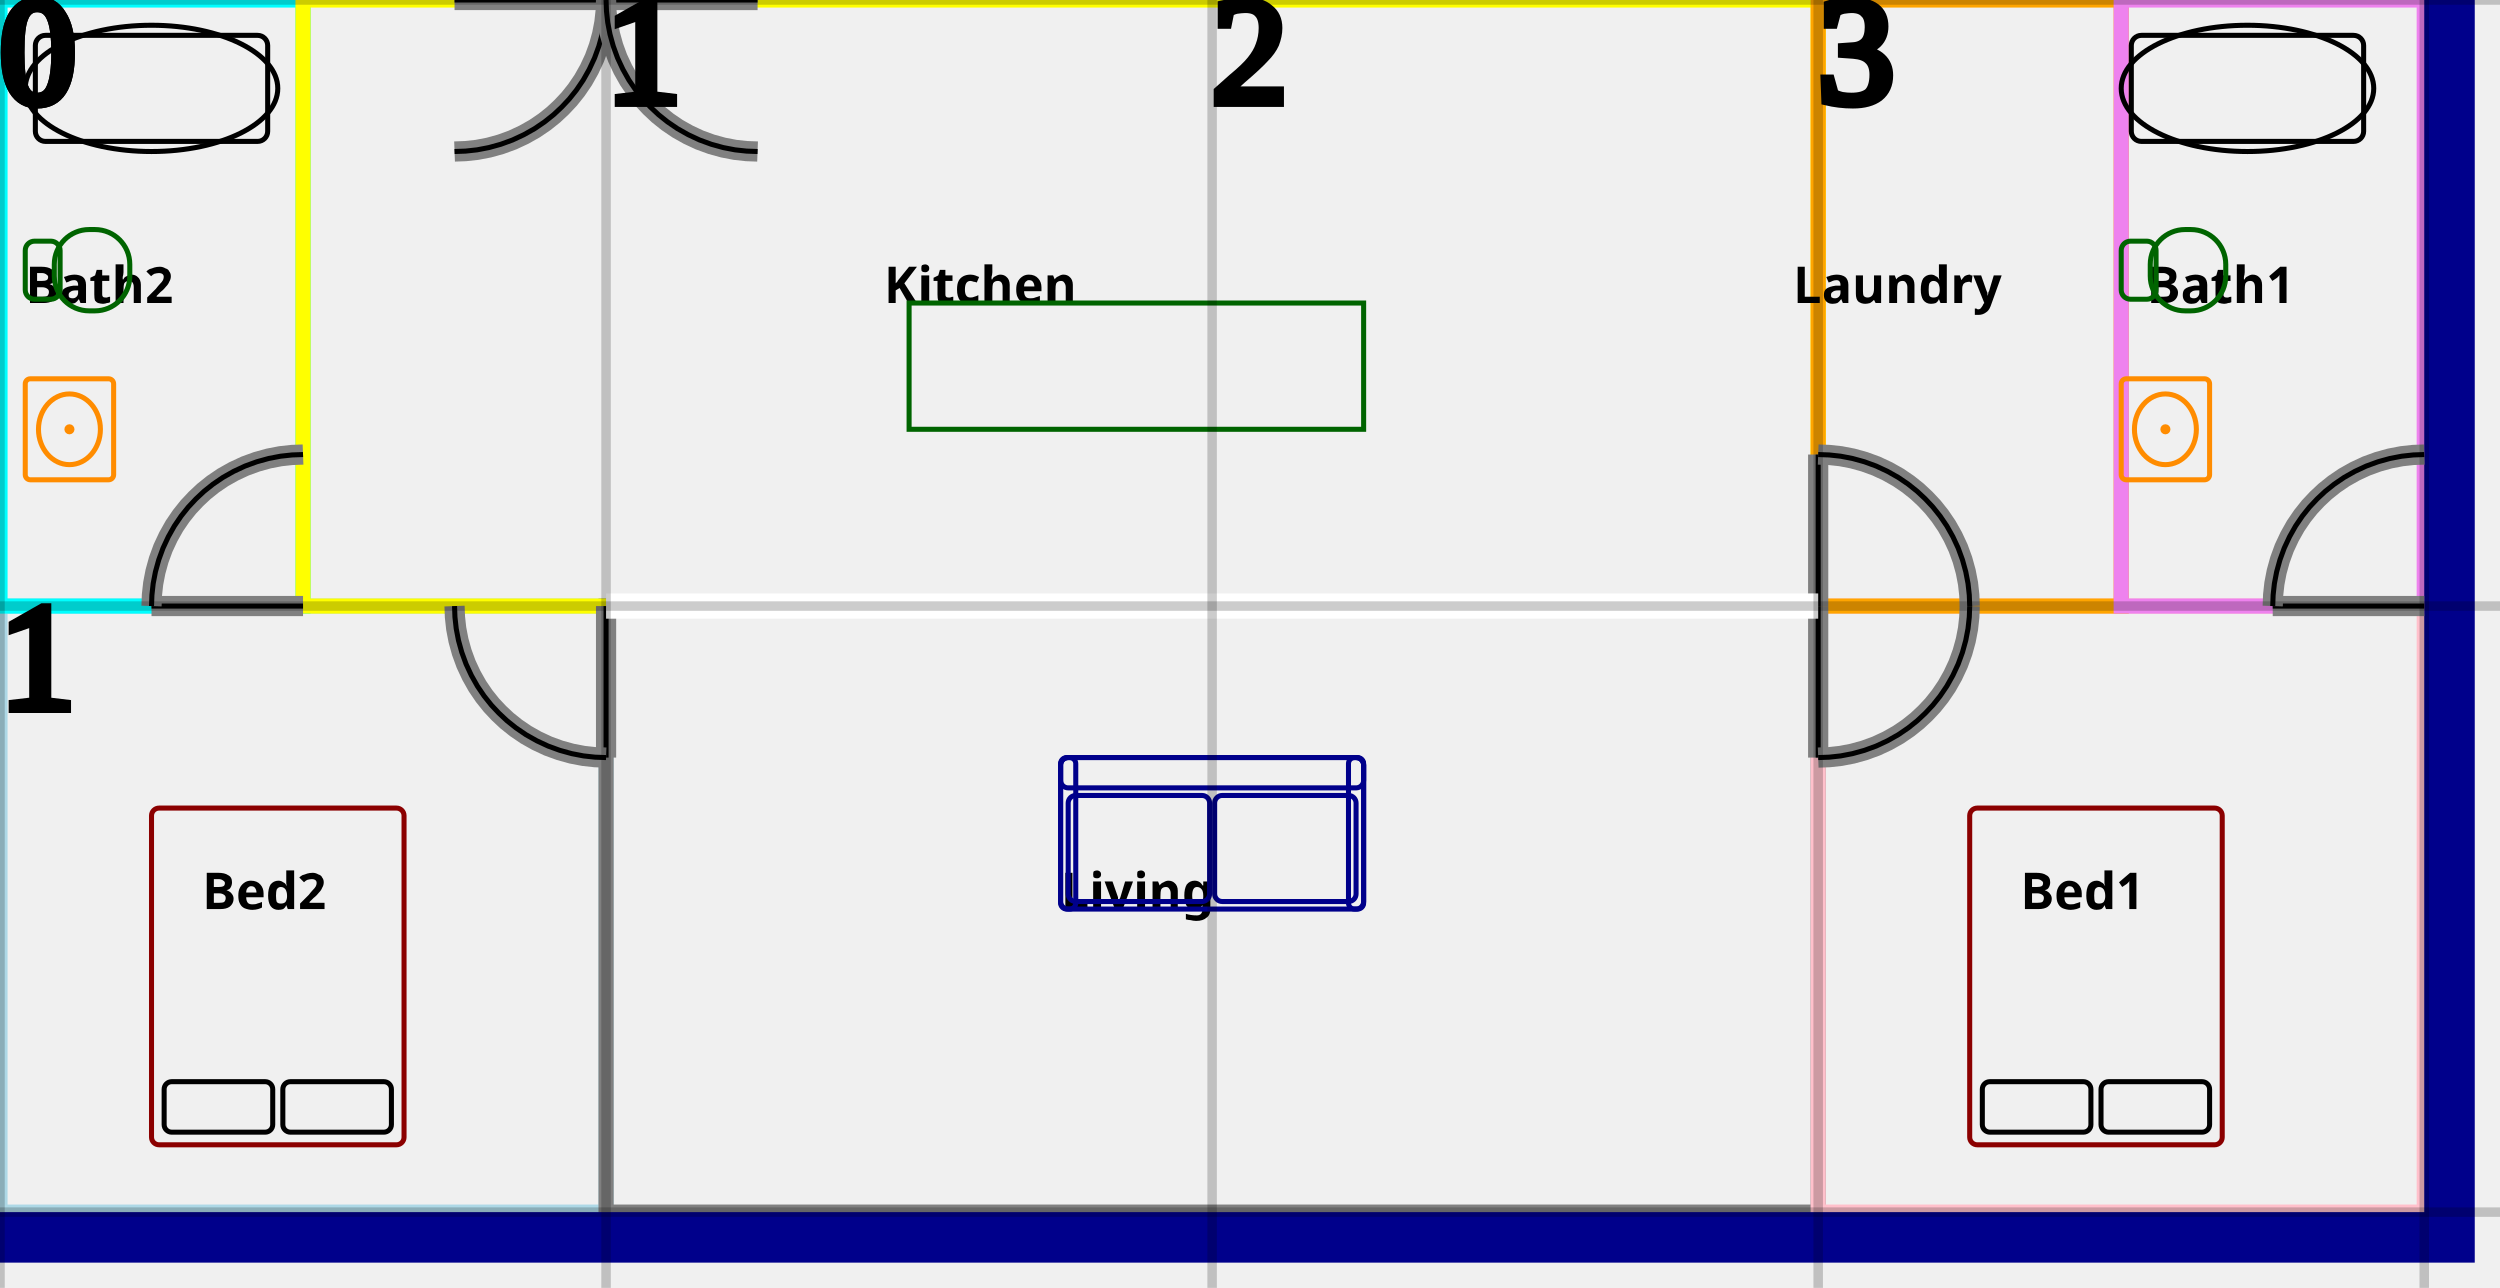
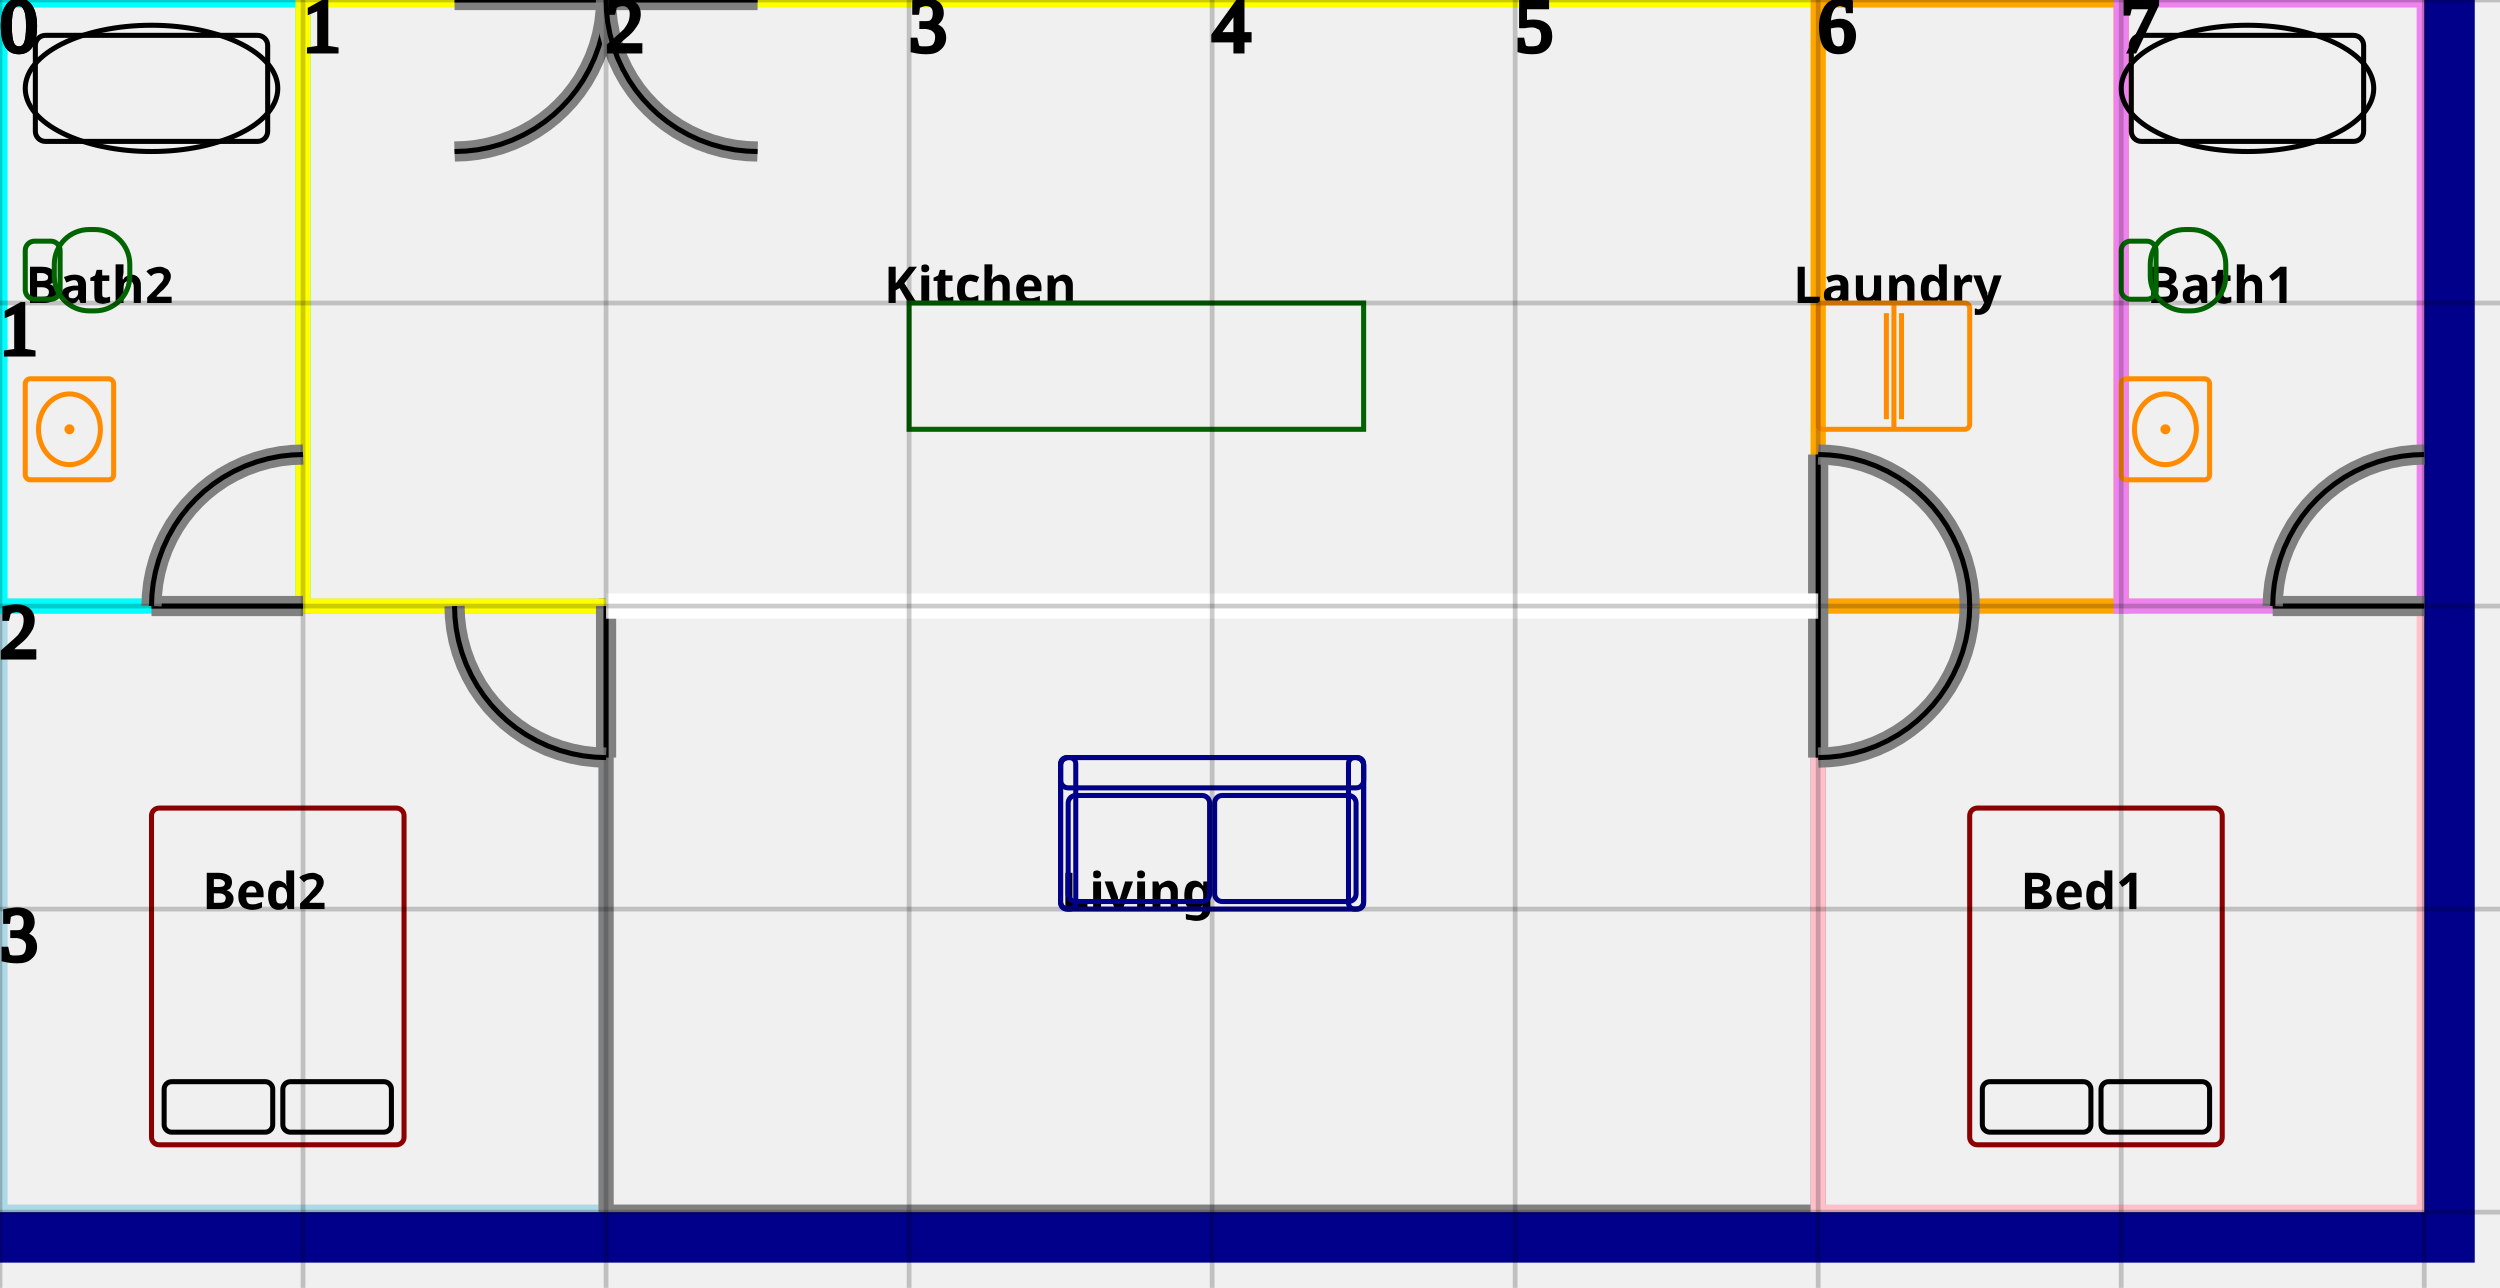
<svg xmlns="http://www.w3.org/2000/svg" height="100%" viewBox="0 0 49.5 25.5" width="100%" background-color="none">
  <rect fill="none" height="12" stroke="lightblue" stroke-width="0.3" text="Bed2" width="12" x="0" y="12" />
  <text font-family="Verdana" font-size="1" font-style="normal" font-weight="bold" x="4" y="18">Bed2</text>
  <rect fill="none" height="12" stroke="grey" stroke-width="0.3" text="Living" width="24" x="12" y="12" />
  <text font-family="Verdana" font-size="1" font-style="normal" font-weight="bold" x="21" y="18">Living</text>
  <rect fill="none" height="12" stroke="pink" stroke-width="0.3" text="Bed1" width="12" x="36" y="12" />
  <text font-family="Verdana" font-size="1" font-style="normal" font-weight="bold" x="40" y="18">Bed1</text>
  <rect fill="none" height="12" stroke="cyan" stroke-width="0.3" text="Bath2" width="6" x="0" y="0" />
  <text font-family="Verdana" font-size="1" font-style="normal" font-weight="bold" x="0.5" y="6">Bath2</text>
  <rect fill="none" height="12" stroke="yellow" stroke-width="0.3" text="Kitchen" width="30" x="6" y="0" />
  <text font-family="Verdana" font-size="1" font-style="normal" font-weight="bold" x="17.5" y="6">Kitchen</text>
  <rect fill="none" height="12" stroke="orange" stroke-width="0.3" text="Laundry" width="6" x="36" y="0" />
  <text font-family="Verdana" font-size="1" font-style="normal" font-weight="bold" x="35.5" y="6">Laundry</text>
  <rect fill="none" height="12" stroke="violet" stroke-width="0.3" text="Bath1" width="6" x="42" y="0" />
  <text font-family="Verdana" font-size="1" font-style="normal" font-weight="bold" x="42.5" y="6">Bath1</text>
  <rect fill="none" height="25" stroke="darkblue" stroke-width="1" width="49" x="-0.5" y="-0.5" />
  <rect fill="none" height="2.5" rx="4" stroke="black" stroke-width="0.1" width="5" x="0.5" y="0.5" />
  <rect fill="none" height="2.1" rx="0.2" stroke="black" stroke-width="0.1" width="4.6" x="0.7" y="0.7" />
  <g transform="translate(0.5, 6.5),rotate(-90)">
    <rect fill="none" height="1.495" rx="0.69" stroke="darkgreen" stroke-width="0.1" width="1.61" x="0.345" y="0.575" />
    <rect fill="none" height="0.69" rx="0.184" stroke="darkgreen" stroke-width="0.1" width="1.15" x="0.575" y="0" />
  </g>
  <g transform="translate(0.5, 9.5),rotate(-90)">
    <rect fill="none" height="1.75" rx="0.1" stroke="darkorange" stroke-width="0.1" width="2" x="0" y="0" />
    <ellipse cx="1" cy="0.875" fill="none" rx="0.7" ry="0.613" stroke="darkorange" stroke-width="0.1" />
    <ellipse cx="1" cy="0.875" fill="none" rx="0.05" ry="0.05" stroke="darkorange" stroke-width="0.1" />
  </g>
  <rect fill="none" height="2.5" rx="4" stroke="black" stroke-width="0.1" width="5" x="42" y="0.5" />
  <rect fill="none" height="2.1" rx="0.2" stroke="black" stroke-width="0.1" width="4.6" x="42.2" y="0.7" />
  <g transform="translate(42, 6.5),rotate(-90)">
    <rect fill="none" height="1.495" rx="0.69" stroke="darkgreen" stroke-width="0.1" width="1.61" x="0.345" y="0.575" />
    <rect fill="none" height="0.69" rx="0.184" stroke="darkgreen" stroke-width="0.1" width="1.15" x="0.575" y="0" />
  </g>
  <g transform="translate(42, 9.5),rotate(-90)">
    <rect fill="none" height="1.75" rx="0.1" stroke="darkorange" stroke-width="0.1" width="2" x="0" y="0" />
    <ellipse cx="1" cy="0.875" fill="none" rx="0.7" ry="0.613" stroke="darkorange" stroke-width="0.1" />
    <ellipse cx="1" cy="0.875" fill="none" rx="0.05" ry="0.05" stroke="darkorange" stroke-width="0.1" />
  </g>
  <g transform="translate(18, 6),rotate(0)">
    <rect fill="none" height="2.5" stroke="darkgreen" stroke-width="0.1" width="9" />
+   </g>
+   <g transform="translate(36, 6),rotate(0)">
+     <rect fill="none" height="2.5" rx="0.1" stroke="darkorange" stroke-width="0.1" width="3" x="0" y="0" />
+     <line fill="none" stroke="darkorange" stroke-width="0.1" x1="1.5" x2="1.5" y1="0" y2="2.5" />
+     <line fill="none" stroke="darkorange" stroke-width="0.1" x1="1.35" x2="1.35" y1="0.2" y2="2.3" />
+     <line fill="none" stroke="darkorange" stroke-width="0.1" x1="1.65" x2="1.65" y1="0.2" y2="2.3" />
  </g>
  <g transform="translate(3, 16),rotate(0)">
    <rect fill="none" height="6.667" rx="0.15" stroke="darkred" stroke-width="0.1" width="5" x="0" y="0" />
    <rect fill="none" height="1" rx="0.15" stroke="black" stroke-width="0.1" width="2.15" x="0.25" y="5.417" />
    <rect fill="none" height="1" rx="0.15" stroke="black" stroke-width="0.1" width="2.15" x="2.6" y="5.417" />
  </g>
  <g transform="translate(39, 16),rotate(0)">
    <rect fill="none" height="6.667" rx="0.15" stroke="darkred" stroke-width="0.1" width="5" x="0" y="0" />
    <rect fill="none" height="1" rx="0.15" stroke="black" stroke-width="0.1" width="2.15" x="0.25" y="5.417" />
    <rect fill="none" height="1" rx="0.15" stroke="black" stroke-width="0.1" width="2.15" x="2.6" y="5.417" />
  </g>
  <g transform="translate(27, 18),rotate(180)">
    <rect fill="none" height="3" rx="0.15" stroke="darkblue" stroke-width="0.1" width="6" x="0" y="0" />
    <rect fill="none" height="0.6" rx="0.15" stroke="darkblue" stroke-width="0.1" width="6" x="0" y="2.4" />
    <rect fill="none" height="2.1" rx="0.15" stroke="darkblue" stroke-width="0.1" width="2.8" x="0.15" y="0.15" />
    <rect fill="none" height="2.1" rx="0.15" stroke="darkblue" stroke-width="0.1" width="2.8" x="3.05" y="0.15" />
    <rect fill="none" height="3" rx="0.12" stroke="darkblue" stroke-width="0.1" width="0.3" x="0" y="0" />
    <rect fill="none" height="3" rx="0.12" stroke="darkblue" stroke-width="0.1" width="0.3" x="5.7" y="0" />
  </g>
  <g transform="translate(48, 12),rotate(180)">
    <line fill="none" stroke="grey" stroke-width="0.4" x1="0" x2="3" y1="0" y2="0" />
    <line fill="none" stroke="black" stroke-width="0.1" x1="0" x2="3" y1="0" y2="0" />
    <path d="M 3 0 L 2.992 0.218 L 2.967 0.446 L 2.922 0.68 L 2.857 0.915 L 2.772 1.148 L 2.667 1.373 L 2.547 1.586 L 2.413 1.783 L 2.27 1.962 L 2.121 2.121 L 2.121 2.121 L 1.962 2.27 L 1.783 2.413 L 1.586 2.547 L 1.373 2.667 L 1.148 2.772 L 0.915 2.857 L 0.68 2.922 L 0.446 2.967 L 0.218 2.992 L -1.4791141972894e-31 3" fill="none" stroke="grey" stroke-width="0.4" />
    <path d="M 3 0 L 2.992 0.218 L 2.967 0.446 L 2.922 0.68 L 2.857 0.915 L 2.772 1.148 L 2.667 1.373 L 2.547 1.586 L 2.413 1.783 L 2.27 1.962 L 2.121 2.121 L 2.121 2.121 L 1.962 2.27 L 1.783 2.413 L 1.586 2.547 L 1.373 2.667 L 1.148 2.772 L 0.915 2.857 L 0.68 2.922 L 0.446 2.967 L 0.218 2.992 L -1.4791141972894e-31 3" fill="none" stroke="black" stroke-width="0.1" />
  </g>
  <g transform="translate(6, 12),rotate(180)">
    <line fill="none" stroke="grey" stroke-width="0.4" x1="0" x2="3" y1="0" y2="0" />
    <line fill="none" stroke="black" stroke-width="0.1" x1="0" x2="3" y1="0" y2="0" />
    <path d="M 3 0 L 2.992 0.218 L 2.967 0.446 L 2.922 0.68 L 2.857 0.915 L 2.772 1.148 L 2.667 1.373 L 2.547 1.586 L 2.413 1.783 L 2.27 1.962 L 2.121 2.121 L 2.121 2.121 L 1.962 2.27 L 1.783 2.413 L 1.586 2.547 L 1.373 2.667 L 1.148 2.772 L 0.915 2.857 L 0.68 2.922 L 0.446 2.967 L 0.218 2.992 L -1.4791141972894e-31 3" fill="none" stroke="grey" stroke-width="0.4" />
    <path d="M 3 0 L 2.992 0.218 L 2.967 0.446 L 2.922 0.68 L 2.857 0.915 L 2.772 1.148 L 2.667 1.373 L 2.547 1.586 L 2.413 1.783 L 2.27 1.962 L 2.121 2.121 L 2.121 2.121 L 1.962 2.27 L 1.783 2.413 L 1.586 2.547 L 1.373 2.667 L 1.148 2.772 L 0.915 2.857 L 0.68 2.922 L 0.446 2.967 L 0.218 2.992 L -1.4791141972894e-31 3" fill="none" stroke="black" stroke-width="0.1" />
  </g>
  <g transform="translate(12, 12),rotate(90)">
    <line fill="none" stroke="grey" stroke-width="0.4" x1="0" x2="3" y1="0" y2="0" />
    <line fill="none" stroke="black" stroke-width="0.1" x1="0" x2="3" y1="0" y2="0" />
    <path d="M 3 0 L 2.992 0.218 L 2.967 0.446 L 2.922 0.68 L 2.857 0.915 L 2.772 1.148 L 2.667 1.373 L 2.547 1.586 L 2.413 1.783 L 2.27 1.962 L 2.121 2.121 L 2.121 2.121 L 1.962 2.27 L 1.783 2.413 L 1.586 2.547 L 1.373 2.667 L 1.148 2.772 L 0.915 2.857 L 0.68 2.922 L 0.446 2.967 L 0.218 2.992 L -1.4791141972894e-31 3" fill="none" stroke="grey" stroke-width="0.4" />
    <path d="M 3 0 L 2.992 0.218 L 2.967 0.446 L 2.922 0.68 L 2.857 0.915 L 2.772 1.148 L 2.667 1.373 L 2.547 1.586 L 2.413 1.783 L 2.27 1.962 L 2.121 2.121 L 2.121 2.121 L 1.962 2.27 L 1.783 2.413 L 1.586 2.547 L 1.373 2.667 L 1.148 2.772 L 0.915 2.857 L 0.68 2.922 L 0.446 2.967 L 0.218 2.992 L -1.4791141972894e-31 3" fill="none" stroke="black" stroke-width="0.1" />
  </g>
  <g transform="translate(36, 12),rotate(90)">
    <line fill="none" stroke="grey" stroke-width="0.4" x1="0" x2="3" y1="0" y2="0" />
    <line fill="none" stroke="black" stroke-width="0.1" x1="0" x2="3" y1="0" y2="0" />
    <path d="M 3 0 L 2.992 -0.218 L 2.967 -0.446 L 2.922 -0.68 L 2.857 -0.915 L 2.772 -1.148 L 2.667 -1.373 L 2.547 -1.586 L 2.413 -1.783 L 2.27 -1.962 L 2.121 -2.121 L 2.121 -2.121 L 1.962 -2.27 L 1.783 -2.413 L 1.586 -2.547 L 1.373 -2.667 L 1.148 -2.772 L 0.915 -2.857 L 0.68 -2.922 L 0.446 -2.967 L 0.218 -2.992 L 0 -3" fill="none" stroke="grey" stroke-width="0.4" />
    <path d="M 3 0 L 2.992 -0.218 L 2.967 -0.446 L 2.922 -0.68 L 2.857 -0.915 L 2.772 -1.148 L 2.667 -1.373 L 2.547 -1.586 L 2.413 -1.783 L 2.27 -1.962 L 2.121 -2.121 L 2.121 -2.121 L 1.962 -2.27 L 1.783 -2.413 L 1.586 -2.547 L 1.373 -2.667 L 1.148 -2.772 L 0.915 -2.857 L 0.68 -2.922 L 0.446 -2.967 L 0.218 -2.992 L 0 -3" fill="none" stroke="black" stroke-width="0.1" />
  </g>
  <g transform="translate(36, 12),rotate(270)">
    <line fill="none" stroke="grey" stroke-width="0.4" x1="0" x2="3" y1="0" y2="0" />
    <line fill="none" stroke="black" stroke-width="0.1" x1="0" x2="3" y1="0" y2="0" />
    <path d="M 3 0 L 2.992 0.218 L 2.967 0.446 L 2.922 0.68 L 2.857 0.915 L 2.772 1.148 L 2.667 1.373 L 2.547 1.586 L 2.413 1.783 L 2.27 1.962 L 2.121 2.121 L 2.121 2.121 L 1.962 2.27 L 1.783 2.413 L 1.586 2.547 L 1.373 2.667 L 1.148 2.772 L 0.915 2.857 L 0.68 2.922 L 0.446 2.967 L 0.218 2.992 L -1.4791141972894e-31 3" fill="none" stroke="grey" stroke-width="0.4" />
    <path d="M 3 0 L 2.992 0.218 L 2.967 0.446 L 2.922 0.68 L 2.857 0.915 L 2.772 1.148 L 2.667 1.373 L 2.547 1.586 L 2.413 1.783 L 2.27 1.962 L 2.121 2.121 L 2.121 2.121 L 1.962 2.27 L 1.783 2.413 L 1.586 2.547 L 1.373 2.667 L 1.148 2.772 L 0.915 2.857 L 0.68 2.922 L 0.446 2.967 L 0.218 2.992 L -1.4791141972894e-31 3" fill="none" stroke="black" stroke-width="0.1" />
  </g>
  <g transform="translate(9, 0),rotate(0)">
    <line fill="none" stroke="grey" stroke-width="0.4" x1="0" x2="3" y1="0" y2="0" />
    <line fill="none" stroke="black" stroke-width="0.1" x1="0" x2="3" y1="0" y2="0" />
    <path d="M 3 0 L 2.992 0.218 L 2.967 0.446 L 2.922 0.68 L 2.857 0.915 L 2.772 1.148 L 2.667 1.373 L 2.547 1.586 L 2.413 1.783 L 2.27 1.962 L 2.121 2.121 L 2.121 2.121 L 1.962 2.27 L 1.783 2.413 L 1.586 2.547 L 1.373 2.667 L 1.148 2.772 L 0.915 2.857 L 0.68 2.922 L 0.446 2.967 L 0.218 2.992 L -1.4791141972894e-31 3" fill="none" stroke="grey" stroke-width="0.4" />
    <path d="M 3 0 L 2.992 0.218 L 2.967 0.446 L 2.922 0.68 L 2.857 0.915 L 2.772 1.148 L 2.667 1.373 L 2.547 1.586 L 2.413 1.783 L 2.27 1.962 L 2.121 2.121 L 2.121 2.121 L 1.962 2.27 L 1.783 2.413 L 1.586 2.547 L 1.373 2.667 L 1.148 2.772 L 0.915 2.857 L 0.68 2.922 L 0.446 2.967 L 0.218 2.992 L -1.4791141972894e-31 3" fill="none" stroke="black" stroke-width="0.1" />
  </g>
  <g transform="translate(15, 0),rotate(180)">
    <line fill="none" stroke="grey" stroke-width="0.4" x1="0" x2="3" y1="0" y2="0" />
    <line fill="none" stroke="black" stroke-width="0.1" x1="0" x2="3" y1="0" y2="0" />
    <path d="M 3 0 L 2.992 -0.218 L 2.967 -0.446 L 2.922 -0.68 L 2.857 -0.915 L 2.772 -1.148 L 2.667 -1.373 L 2.547 -1.586 L 2.413 -1.783 L 2.27 -1.962 L 2.121 -2.121 L 2.121 -2.121 L 1.962 -2.27 L 1.783 -2.413 L 1.586 -2.547 L 1.373 -2.667 L 1.148 -2.772 L 0.915 -2.857 L 0.68 -2.922 L 0.446 -2.967 L 0.218 -2.992 L 0 -3" fill="none" stroke="grey" stroke-width="0.4" />
    <path d="M 3 0 L 2.992 -0.218 L 2.967 -0.446 L 2.922 -0.68 L 2.857 -0.915 L 2.772 -1.148 L 2.667 -1.373 L 2.547 -1.586 L 2.413 -1.783 L 2.27 -1.962 L 2.121 -2.121 L 2.121 -2.121 L 1.962 -2.27 L 1.783 -2.413 L 1.586 -2.547 L 1.373 -2.667 L 1.148 -2.772 L 0.915 -2.857 L 0.68 -2.922 L 0.446 -2.967 L 0.218 -2.992 L 0 -3" fill="none" stroke="black" stroke-width="0.1" />
  </g>
  <line fill="none" stroke="white" stroke-width="0.5" x1="12" x2="36" y1="12" y2="12" />
-   <line dominant-baseline="hanging" font-size="3" opacity="0.2" stroke="black" stroke-width="0.188" text-anchor="start" x1="0" x2="0" y1="0" y2="25.5" />
-   <text dominant-baseline="hanging" fill="black" font-size="3" opacity="1" stroke="black" stroke-width="0.188" text-anchor="start" x="0" y="0">0</text>
-   <line dominant-baseline="hanging" font-size="3" opacity="0.2" stroke="black" stroke-width="0.188" text-anchor="start" x1="12" x2="12" y1="0" y2="25.5" />
-   <text dominant-baseline="hanging" fill="black" font-size="3" opacity="1" stroke="black" stroke-width="0.188" text-anchor="start" x="12" y="0">1</text>
-   <line dominant-baseline="hanging" font-size="3" opacity="0.2" stroke="black" stroke-width="0.188" text-anchor="start" x1="24" x2="24" y1="0" y2="25.5" />
-   <text dominant-baseline="hanging" fill="black" font-size="3" opacity="1" stroke="black" stroke-width="0.188" text-anchor="start" x="24" y="0">2</text>
-   <line dominant-baseline="hanging" font-size="3" opacity="0.2" stroke="black" stroke-width="0.188" text-anchor="start" x1="36" x2="36" y1="0" y2="25.5" />
-   <text dominant-baseline="hanging" fill="black" font-size="3" opacity="1" stroke="black" stroke-width="0.188" text-anchor="start" x="36" y="0">3</text>
-   <line dominant-baseline="hanging" font-size="3" opacity="0.2" stroke="black" stroke-width="0.188" text-anchor="start" x1="48" x2="48" y1="0" y2="25.5" />
-   <line dominant-baseline="hanging" font-size="3" opacity="0.2" stroke="black" stroke-width="0.188" text-anchor="start" x1="0" x2="49.5" y1="0" y2="0" />
-   <text dominant-baseline="hanging" fill="black" font-size="3" opacity="1" stroke="black" stroke-width="0.188" text-anchor="start" x="0" y="0">0</text>
-   <line dominant-baseline="hanging" font-size="3" opacity="0.2" stroke="black" stroke-width="0.188" text-anchor="start" x1="0" x2="49.5" y1="12" y2="12" />
-   <text dominant-baseline="hanging" fill="black" font-size="3" opacity="1" stroke="black" stroke-width="0.188" text-anchor="start" x="0" y="12">1</text>
-   <line dominant-baseline="hanging" font-size="3" opacity="0.2" stroke="black" stroke-width="0.188" text-anchor="start" x1="0" x2="49.5" y1="24" y2="24" />
+   <line dominant-baseline="hanging" font-size="1.5" opacity="0.2" stroke="black" stroke-width="0.094" text-anchor="start" x1="0" x2="0" y1="0" y2="25.5" />
+   <text dominant-baseline="hanging" fill="black" font-size="1.5" opacity="1" stroke="black" stroke-width="0.094" text-anchor="start" x="0" y="0">0</text>
+   <line dominant-baseline="hanging" font-size="1.5" opacity="0.2" stroke="black" stroke-width="0.094" text-anchor="start" x1="6" x2="6" y1="0" y2="25.5" />
+   <text dominant-baseline="hanging" fill="black" font-size="1.5" opacity="1" stroke="black" stroke-width="0.094" text-anchor="start" x="6" y="0">1</text>
+   <line dominant-baseline="hanging" font-size="1.5" opacity="0.2" stroke="black" stroke-width="0.094" text-anchor="start" x1="12" x2="12" y1="0" y2="25.5" />
+   <text dominant-baseline="hanging" fill="black" font-size="1.5" opacity="1" stroke="black" stroke-width="0.094" text-anchor="start" x="12" y="0">2</text>
+   <line dominant-baseline="hanging" font-size="1.5" opacity="0.2" stroke="black" stroke-width="0.094" text-anchor="start" x1="18" x2="18" y1="0" y2="25.5" />
+   <text dominant-baseline="hanging" fill="black" font-size="1.5" opacity="1" stroke="black" stroke-width="0.094" text-anchor="start" x="18" y="0">3</text>
+   <line dominant-baseline="hanging" font-size="1.5" opacity="0.2" stroke="black" stroke-width="0.094" text-anchor="start" x1="24" x2="24" y1="0" y2="25.5" />
+   <text dominant-baseline="hanging" fill="black" font-size="1.5" opacity="1" stroke="black" stroke-width="0.094" text-anchor="start" x="24" y="0">4</text>
+   <line dominant-baseline="hanging" font-size="1.5" opacity="0.2" stroke="black" stroke-width="0.094" text-anchor="start" x1="30" x2="30" y1="0" y2="25.5" />
+   <text dominant-baseline="hanging" fill="black" font-size="1.5" opacity="1" stroke="black" stroke-width="0.094" text-anchor="start" x="30" y="0">5</text>
+   <line dominant-baseline="hanging" font-size="1.5" opacity="0.2" stroke="black" stroke-width="0.094" text-anchor="start" x1="36" x2="36" y1="0" y2="25.5" />
+   <text dominant-baseline="hanging" fill="black" font-size="1.5" opacity="1" stroke="black" stroke-width="0.094" text-anchor="start" x="36" y="0">6</text>
+   <line dominant-baseline="hanging" font-size="1.5" opacity="0.2" stroke="black" stroke-width="0.094" text-anchor="start" x1="42" x2="42" y1="0" y2="25.5" />
+   <text dominant-baseline="hanging" fill="black" font-size="1.5" opacity="1" stroke="black" stroke-width="0.094" text-anchor="start" x="42" y="0">7</text>
+   <line dominant-baseline="hanging" font-size="1.5" opacity="0.2" stroke="black" stroke-width="0.094" text-anchor="start" x1="48" x2="48" y1="0" y2="25.5" />
+   <line dominant-baseline="hanging" font-size="1.5" opacity="0.2" stroke="black" stroke-width="0.094" text-anchor="start" x1="0" x2="49.5" y1="0" y2="0" />
+   <text dominant-baseline="hanging" fill="black" font-size="1.5" opacity="1" stroke="black" stroke-width="0.094" text-anchor="start" x="0" y="0">0</text>
+   <line dominant-baseline="hanging" font-size="1.5" opacity="0.2" stroke="black" stroke-width="0.094" text-anchor="start" x1="0" x2="49.5" y1="6" y2="6" />
+   <text dominant-baseline="hanging" fill="black" font-size="1.5" opacity="1" stroke="black" stroke-width="0.094" text-anchor="start" x="0" y="6">1</text>
+   <line dominant-baseline="hanging" font-size="1.5" opacity="0.2" stroke="black" stroke-width="0.094" text-anchor="start" x1="0" x2="49.5" y1="12" y2="12" />
+   <text dominant-baseline="hanging" fill="black" font-size="1.5" opacity="1" stroke="black" stroke-width="0.094" text-anchor="start" x="0" y="12">2</text>
+   <line dominant-baseline="hanging" font-size="1.5" opacity="0.2" stroke="black" stroke-width="0.094" text-anchor="start" x1="0" x2="49.5" y1="18" y2="18" />
+   <text dominant-baseline="hanging" fill="black" font-size="1.5" opacity="1" stroke="black" stroke-width="0.094" text-anchor="start" x="0" y="18">3</text>
+   <line dominant-baseline="hanging" font-size="1.5" opacity="0.2" stroke="black" stroke-width="0.094" text-anchor="start" x1="0" x2="49.5" y1="24" y2="24" />
</svg>
